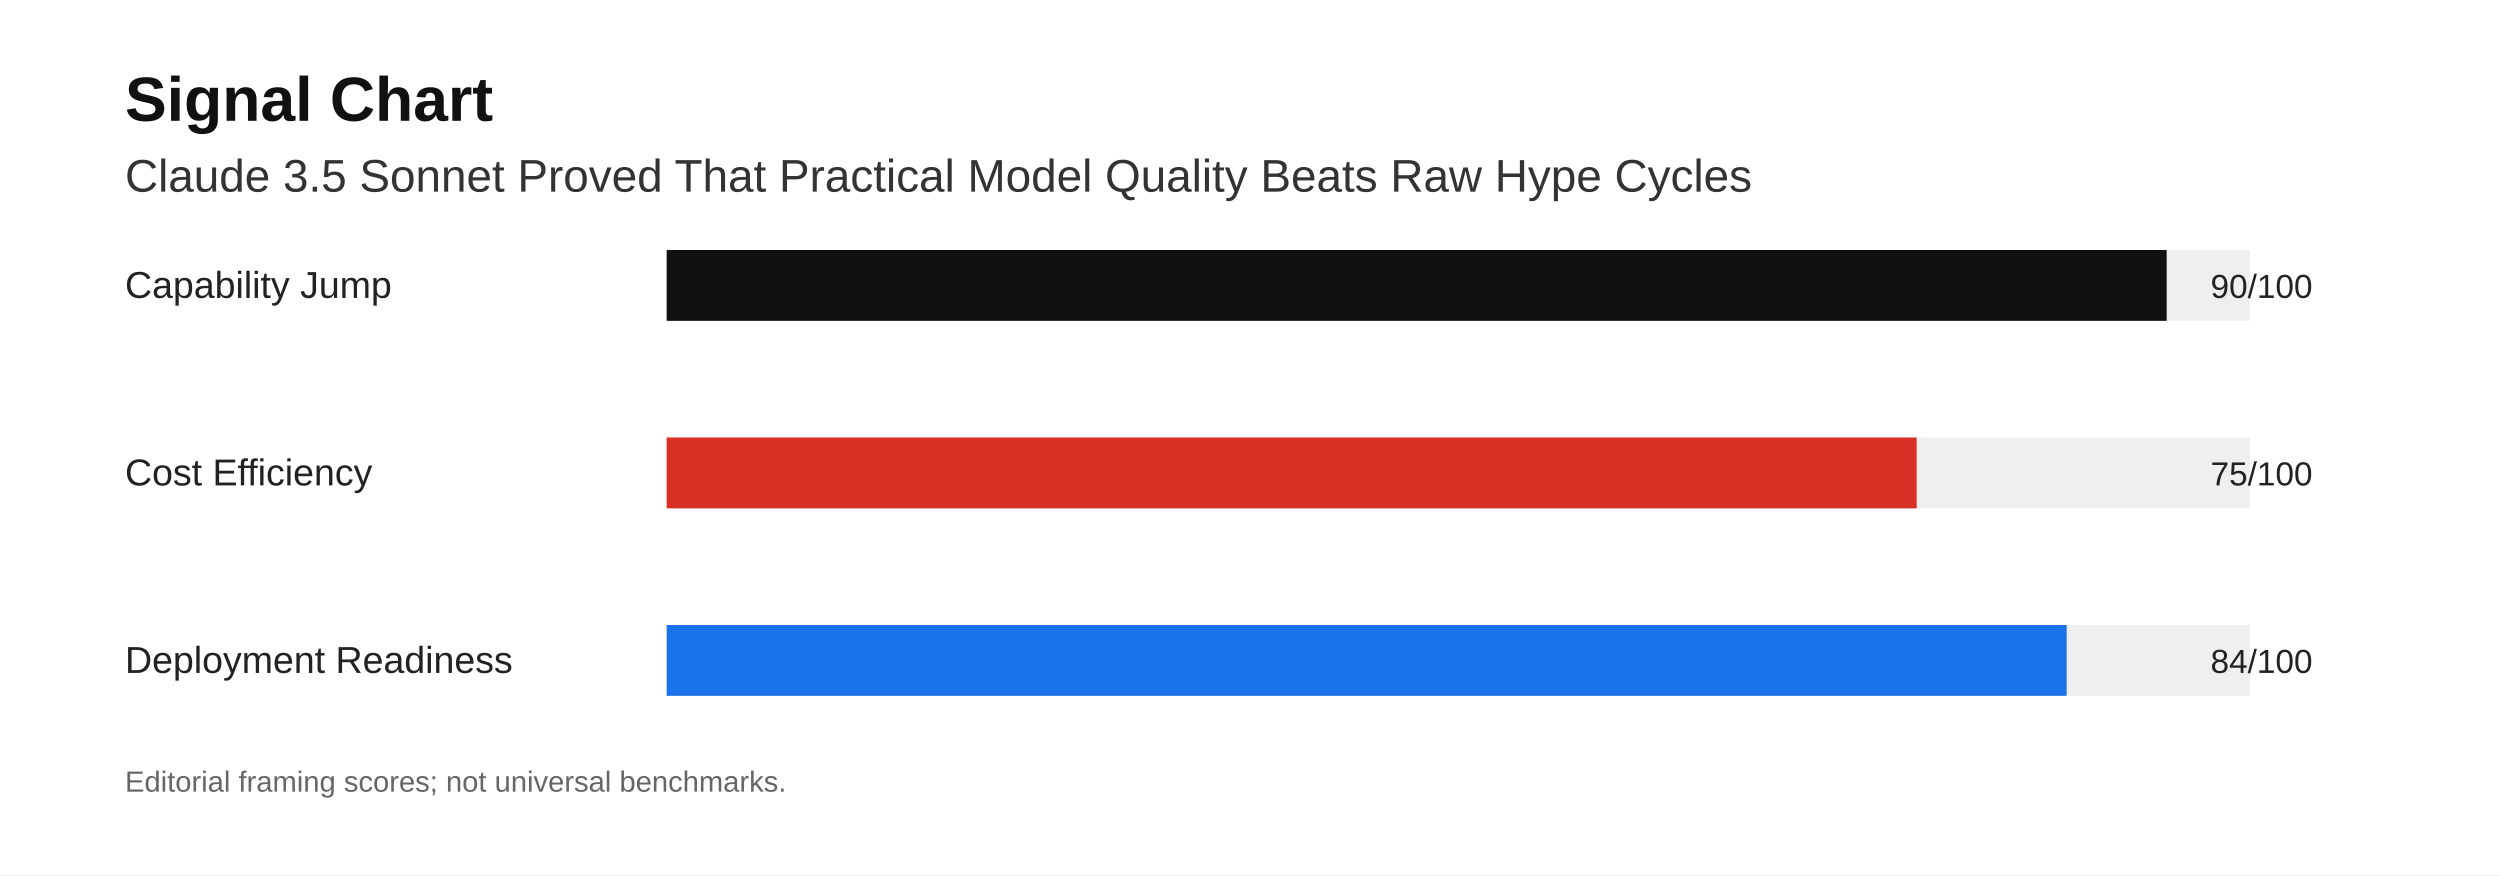
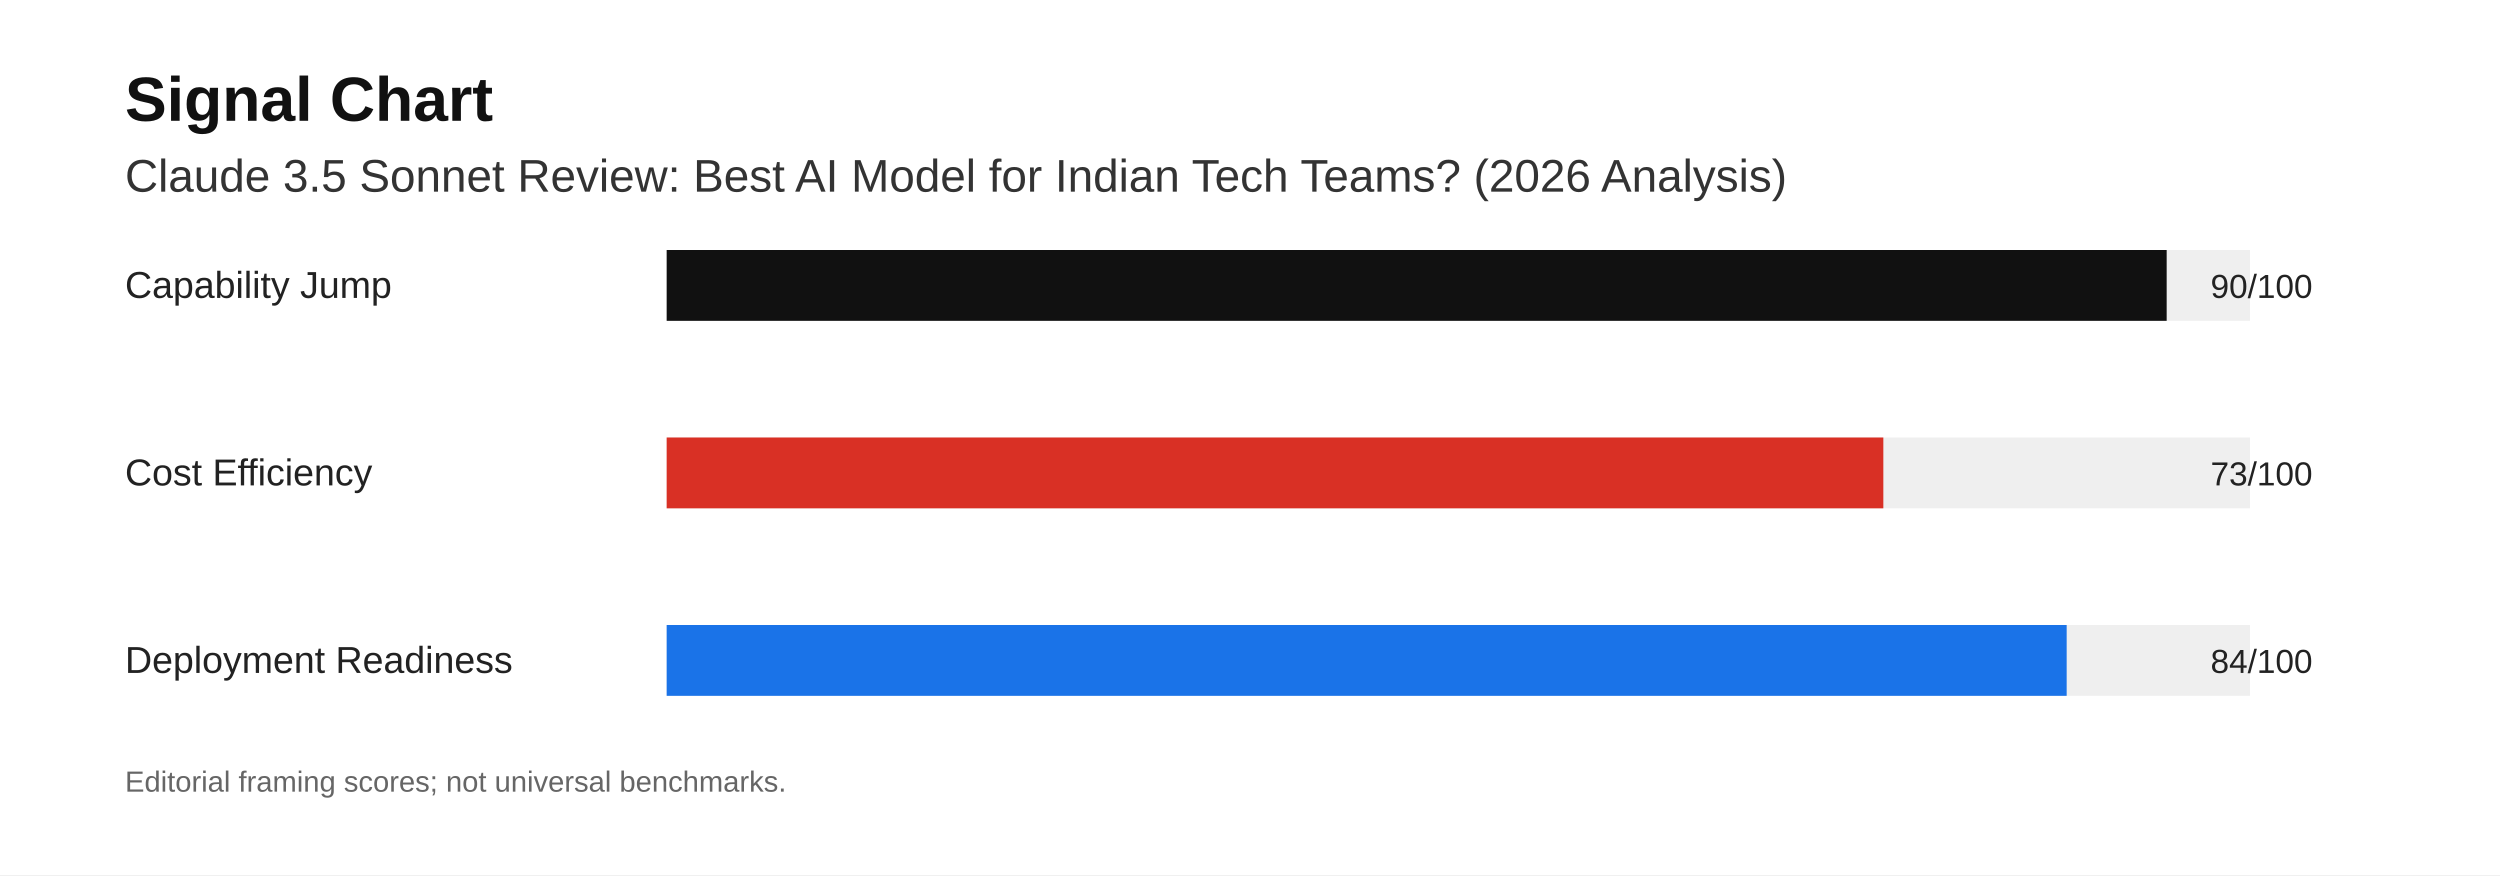
<svg xmlns="http://www.w3.org/2000/svg" width="1200" height="420" viewBox="0 0 1200 420">
  <rect width="1200" height="420" fill="#fff" />
  <text x="60" y="58" font-family="Arial,sans-serif" font-size="30" font-weight="700" fill="#111">Signal Chart</text>
-   <text x="60" y="92" font-family="Arial,sans-serif" font-size="22" fill="#333">Claude 3.5 Sonnet Proved That Practical Model Quality Beats Raw Hype Cycles</text>
+   <text x="60" y="92" font-family="Arial,sans-serif" font-size="22" fill="#333">Claude 3.5 Sonnet Review: Best AI Model for Indian Tech Teams? (2026 Analysis)</text>
  <rect x="320" y="120" width="760" height="34" fill="#efefef" />
  <rect x="320" y="120" width="720" height="34" fill="#111" />
  <text x="60" y="143" font-family="Arial,sans-serif" font-size="18" fill="#222">Capability Jump</text>
  <text x="1110" y="143" font-family="Arial,sans-serif" font-size="16" fill="#222" text-anchor="end">90/100</text>
  <rect x="320" y="210" width="760" height="34" fill="#efefef" />
-   <rect x="320" y="210" width="600" height="34" fill="#d93025" />
+   <rect x="320" y="210" width="584" height="34" fill="#d93025" />
  <text x="60" y="233" font-family="Arial,sans-serif" font-size="18" fill="#222">Cost Efficiency</text>
-   <text x="1110" y="233" font-family="Arial,sans-serif" font-size="16" fill="#222" text-anchor="end">75/100</text>
+   <text x="1110" y="233" font-family="Arial,sans-serif" font-size="16" fill="#222" text-anchor="end">73/100</text>
  <rect x="320" y="300" width="760" height="34" fill="#efefef" />
  <rect x="320" y="300" width="672" height="34" fill="#1a73e8" />
  <text x="60" y="323" font-family="Arial,sans-serif" font-size="18" fill="#222">Deployment Readiness</text>
  <text x="1110" y="323" font-family="Arial,sans-serif" font-size="16" fill="#222" text-anchor="end">84/100</text>
  <text x="60" y="380" font-family="Arial,sans-serif" font-size="14" fill="#666">Editorial framing scores; not universal benchmarks.</text>
</svg>
